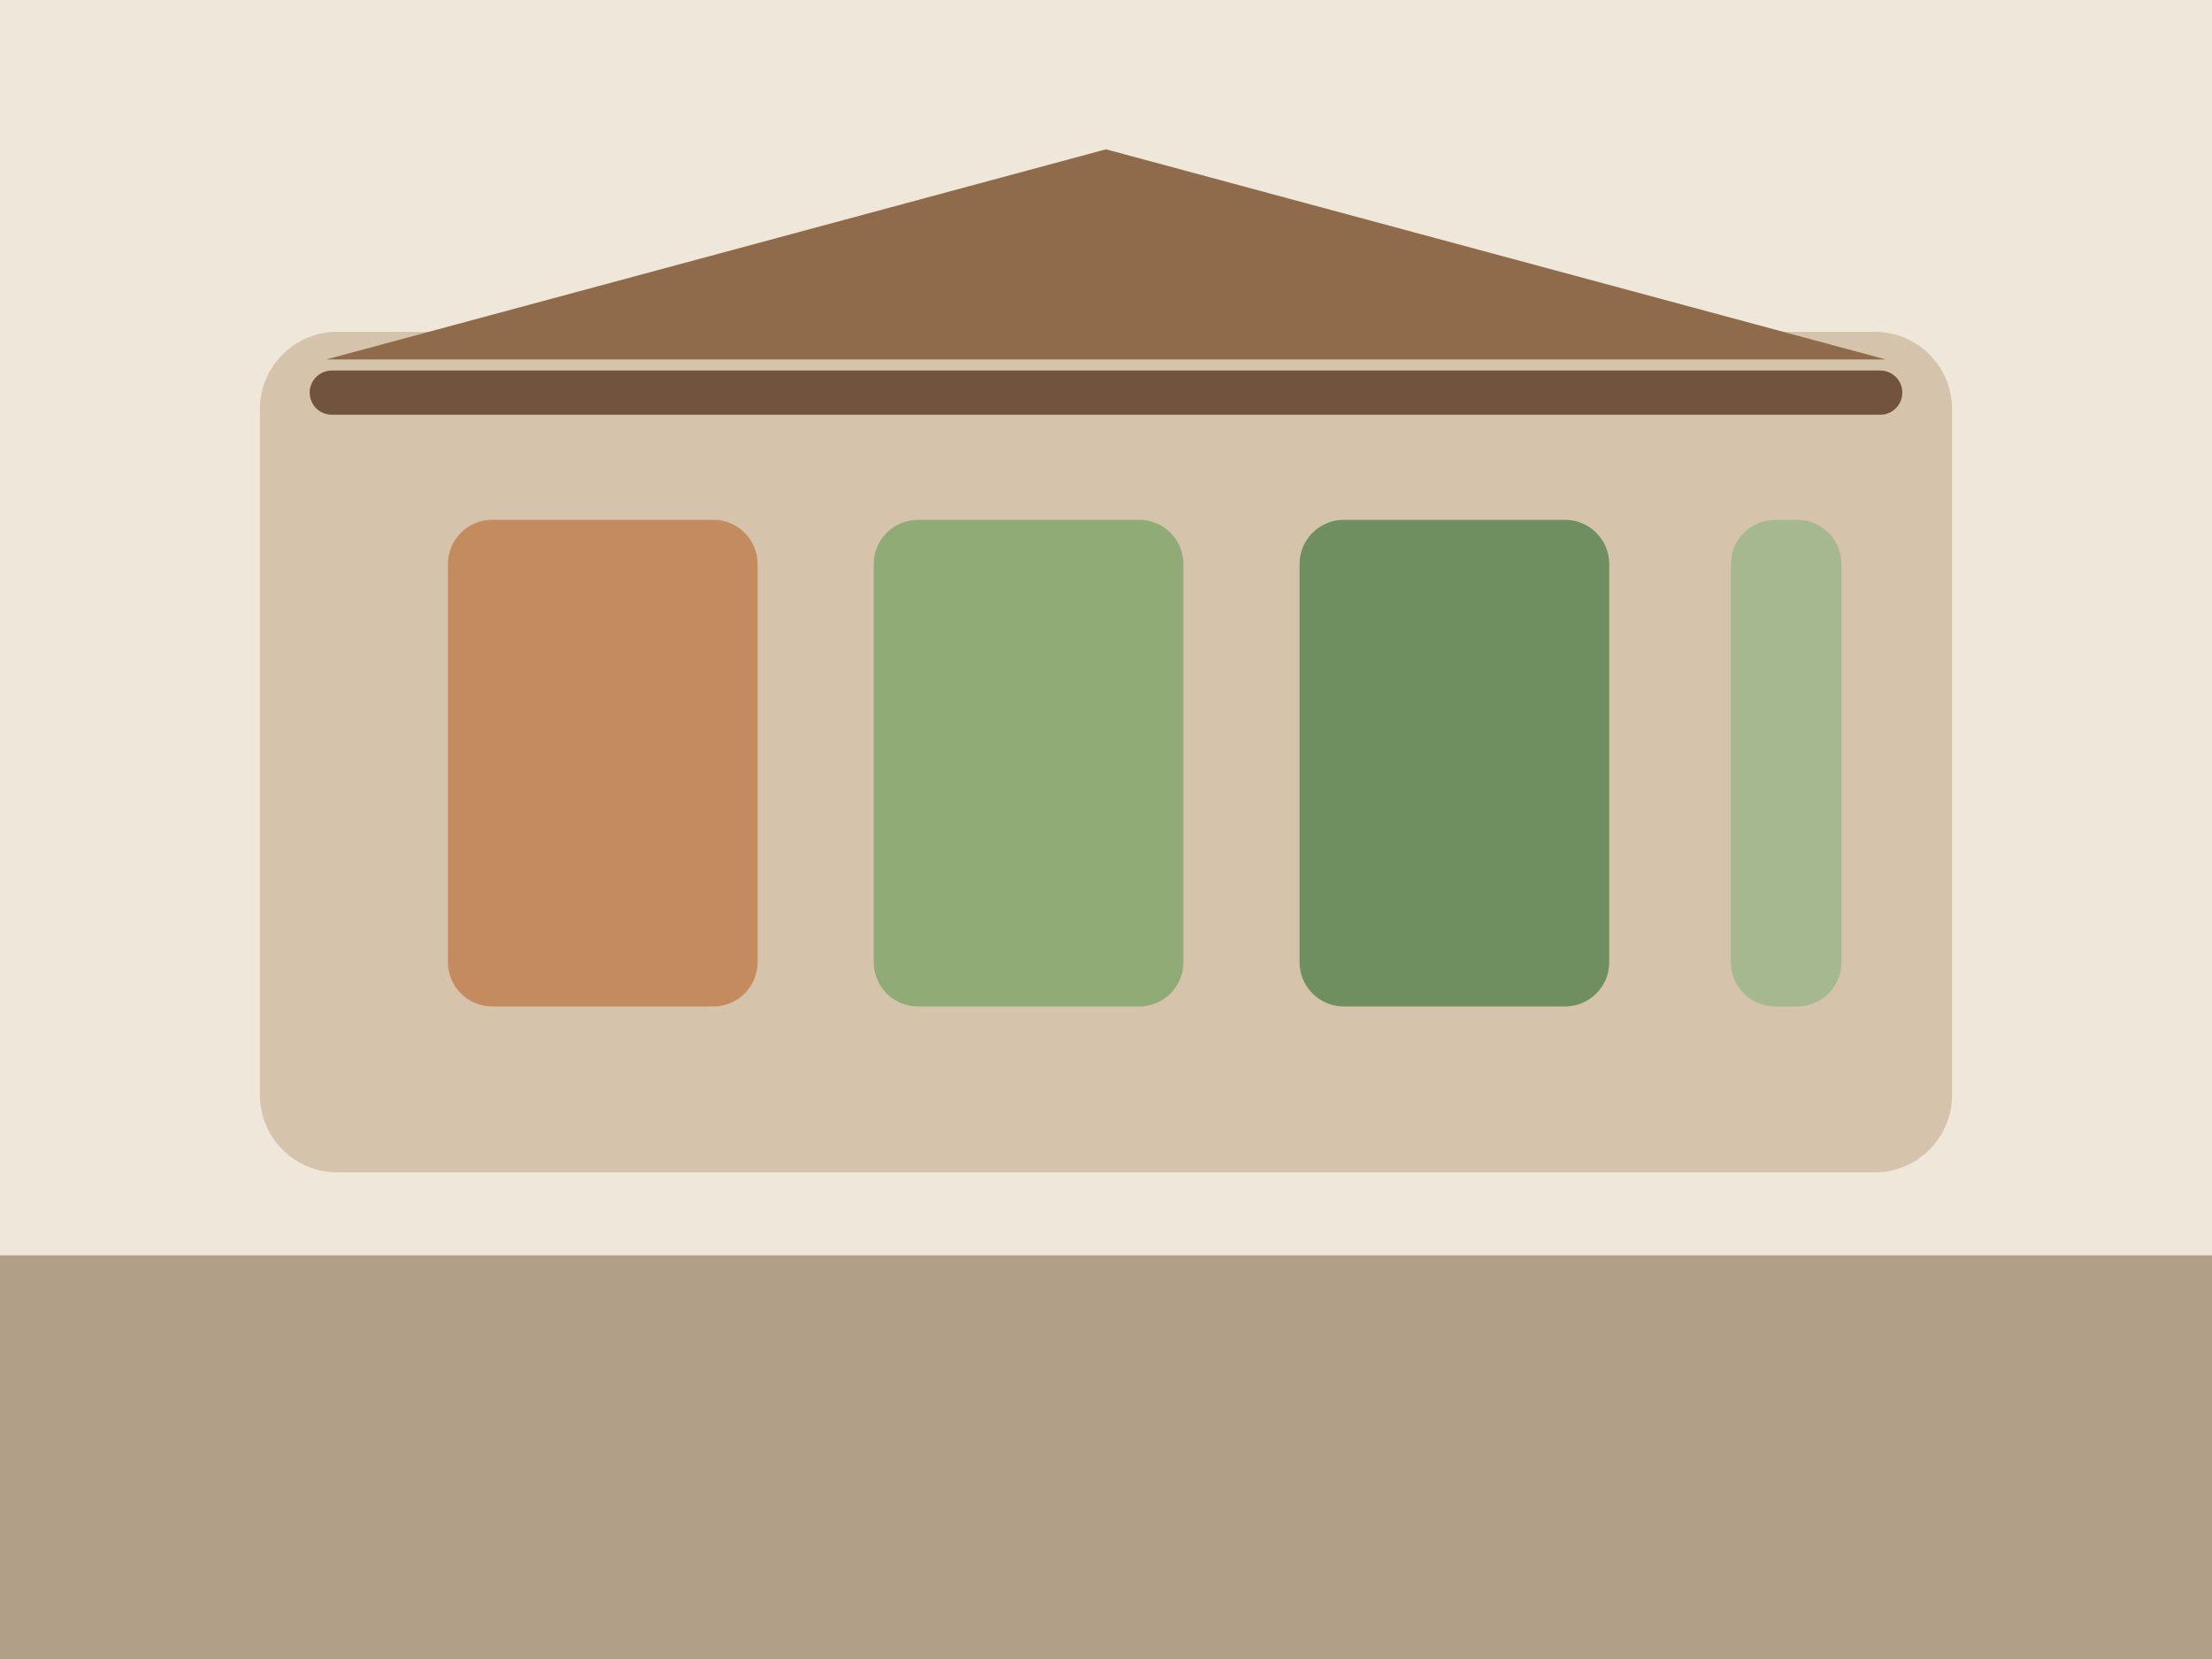
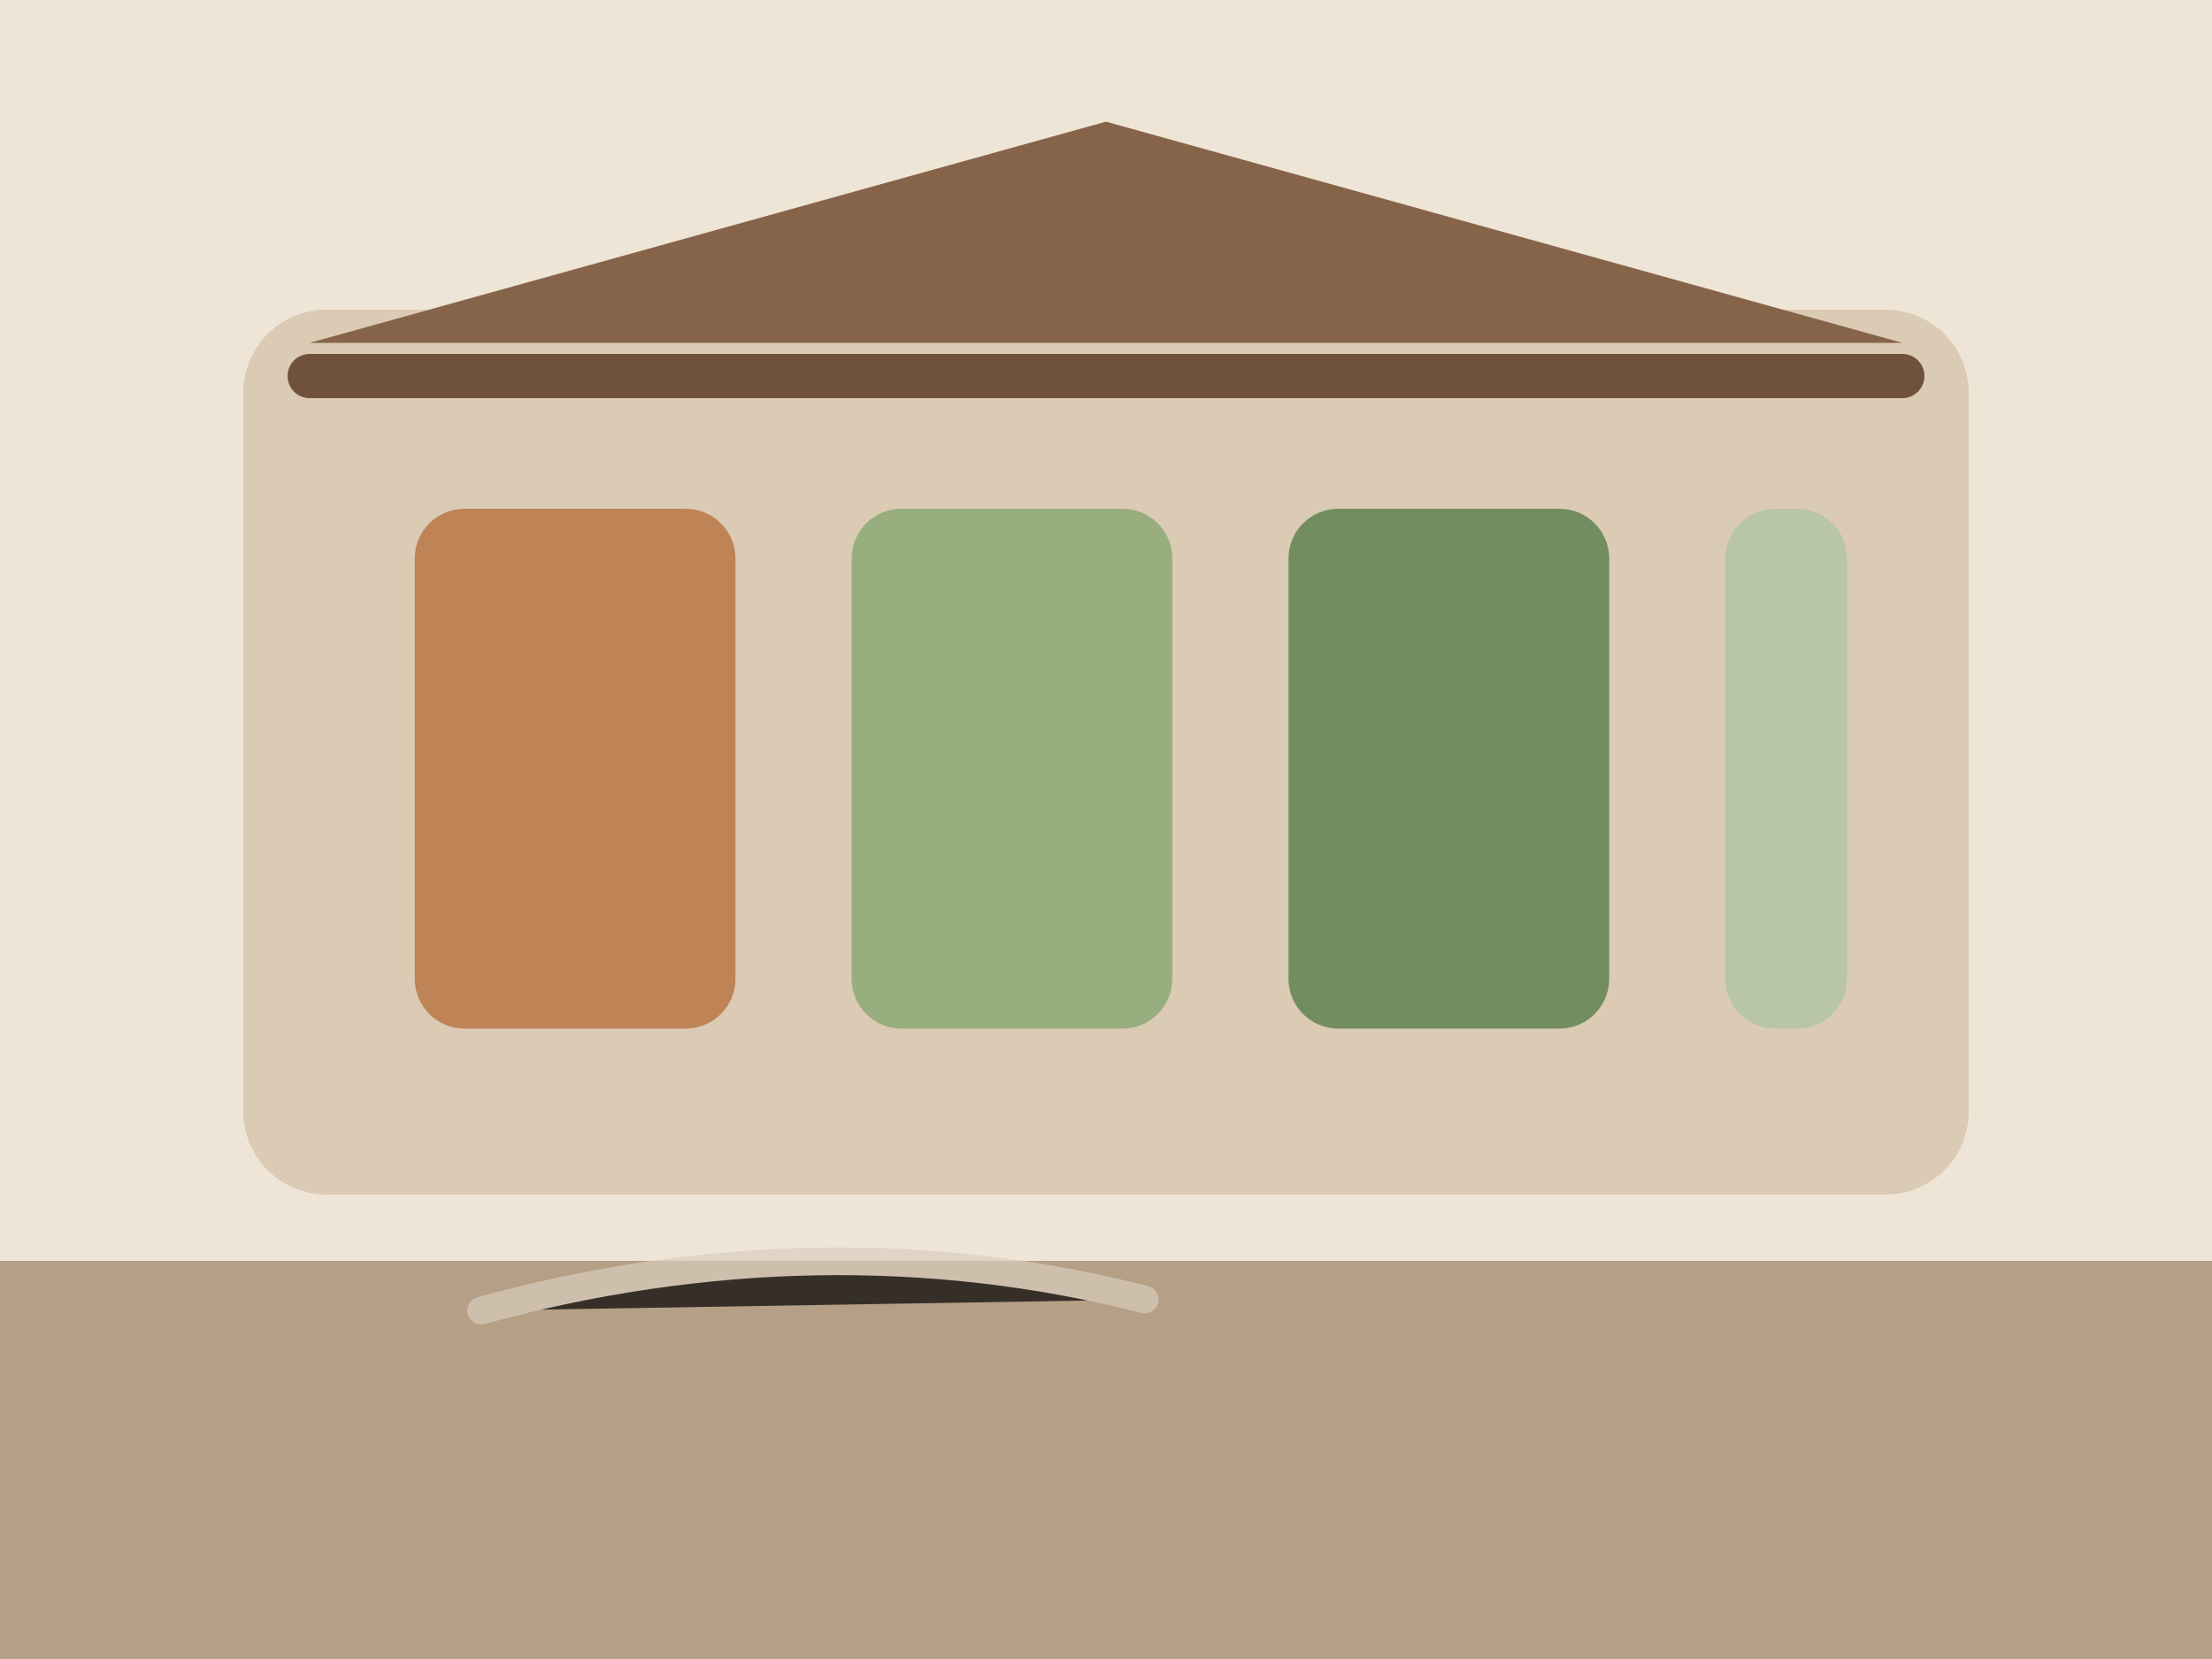
<svg xmlns="http://www.w3.org/2000/svg" viewBox="0 0 800 600" role="img" aria-labelledby="title desc">
-   <rect width="800" height="600" fill="#efe7da" />
-   <rect x="94" y="120" width="612" height="304" rx="28" fill="#d6c3ab" />
-   <path d="M118 130 400 54 682 130" fill="#8f6b4c" />
-   <path d="M120 142H680" stroke="#72533d" stroke-width="16" stroke-linecap="round" />
-   <rect x="162" y="188" width="112" height="176" rx="16" fill="#c48b5f" />
-   <rect x="316" y="188" width="112" height="176" rx="16" fill="#91ab77" />
-   <rect x="470" y="188" width="112" height="176" rx="16" fill="#6f8f60" />
-   <rect x="626" y="188" width="40" height="176" rx="16" fill="#a6b88f" />
-   <rect y="454" width="800" height="146" fill="#b29f87" />
+   <rect width="800" height="600" fill="#efe5d7" />
+   <rect x="88" y="112" width="624" height="320" rx="30" fill="#dbcab4" />
+   <path d="M112 124 400 44 688 124" fill="#86644a" />
+   <path d="M112 136H688" stroke="#6f523d" stroke-width="16" stroke-linecap="round" />
+   <rect x="150" y="184" width="116" height="188" rx="18" fill="#be8456" />
+   <rect x="308" y="184" width="116" height="188" rx="18" fill="#98ae7f" />
+   <rect x="466" y="184" width="116" height="188" rx="18" fill="#728d60" />
+   <rect x="624" y="184" width="44" height="188" rx="18" fill="#b8c5a7" />
+   <rect y="456" width="800" height="144" fill="#b59f86" />
+   <path d="M174 474C254 452 336 450 414 470" stroke="#d9cdbd" stroke-width="10" stroke-linecap="round" opacity=".7" />
</svg>
